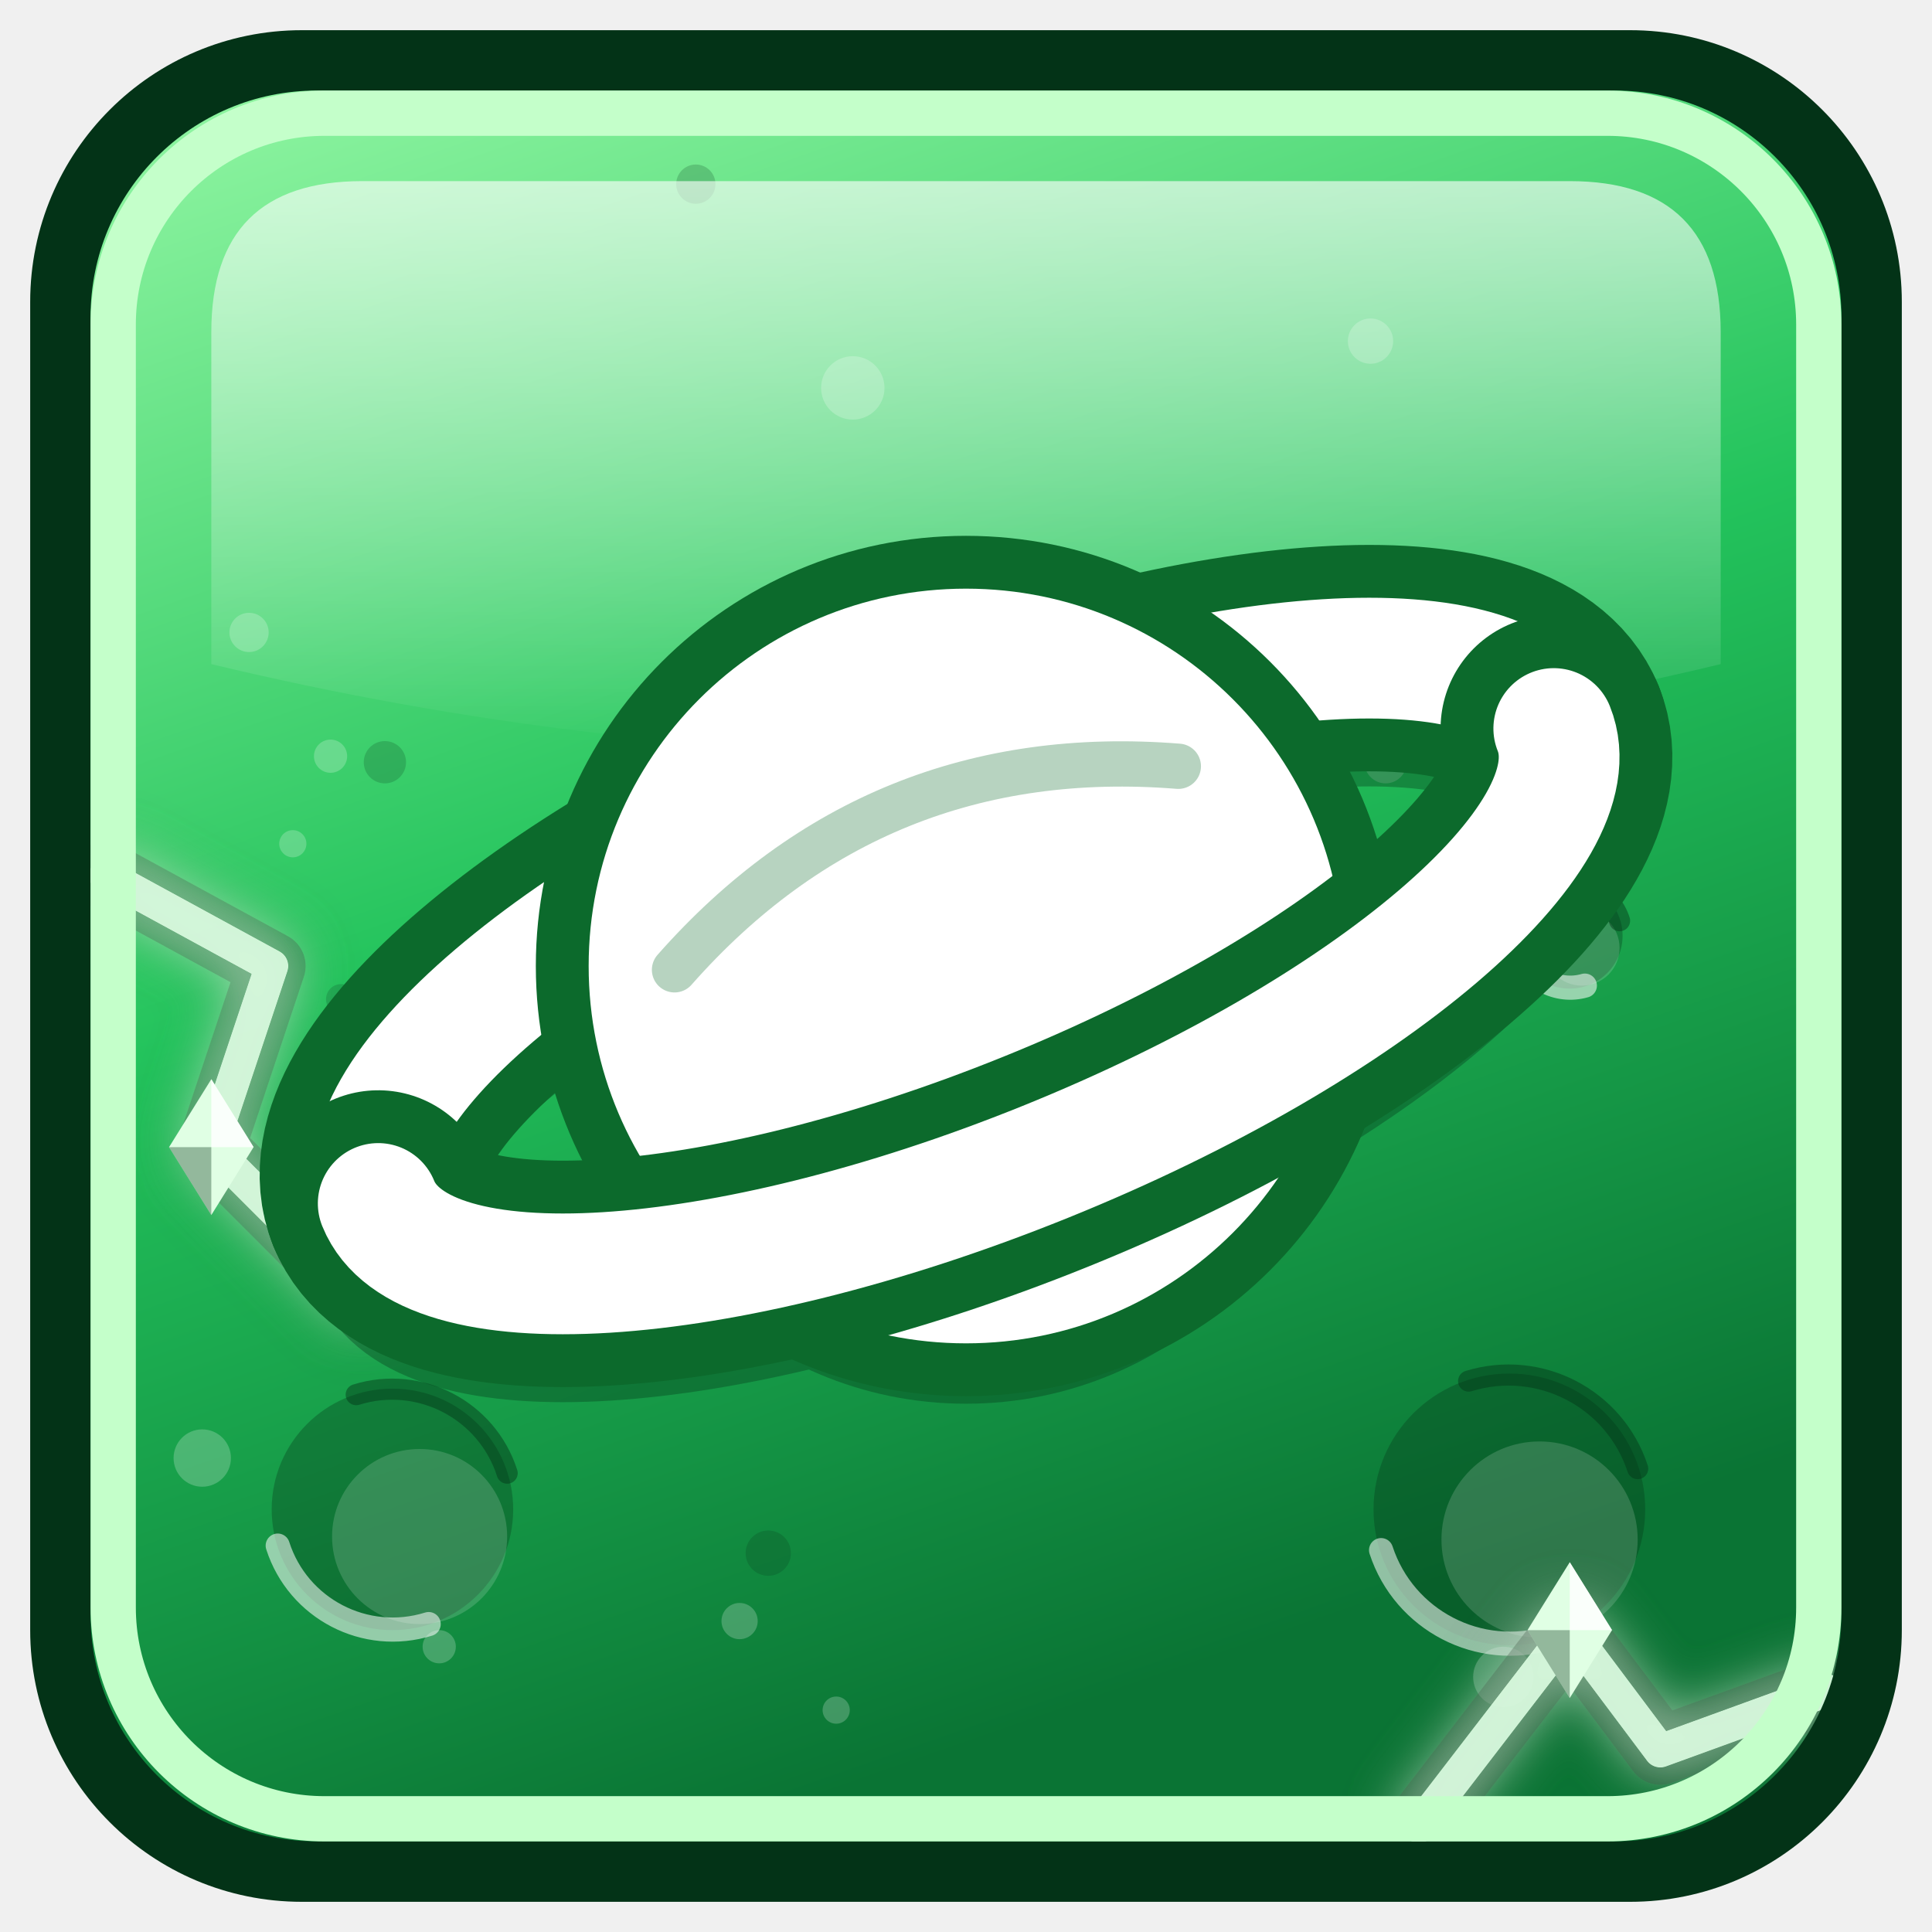
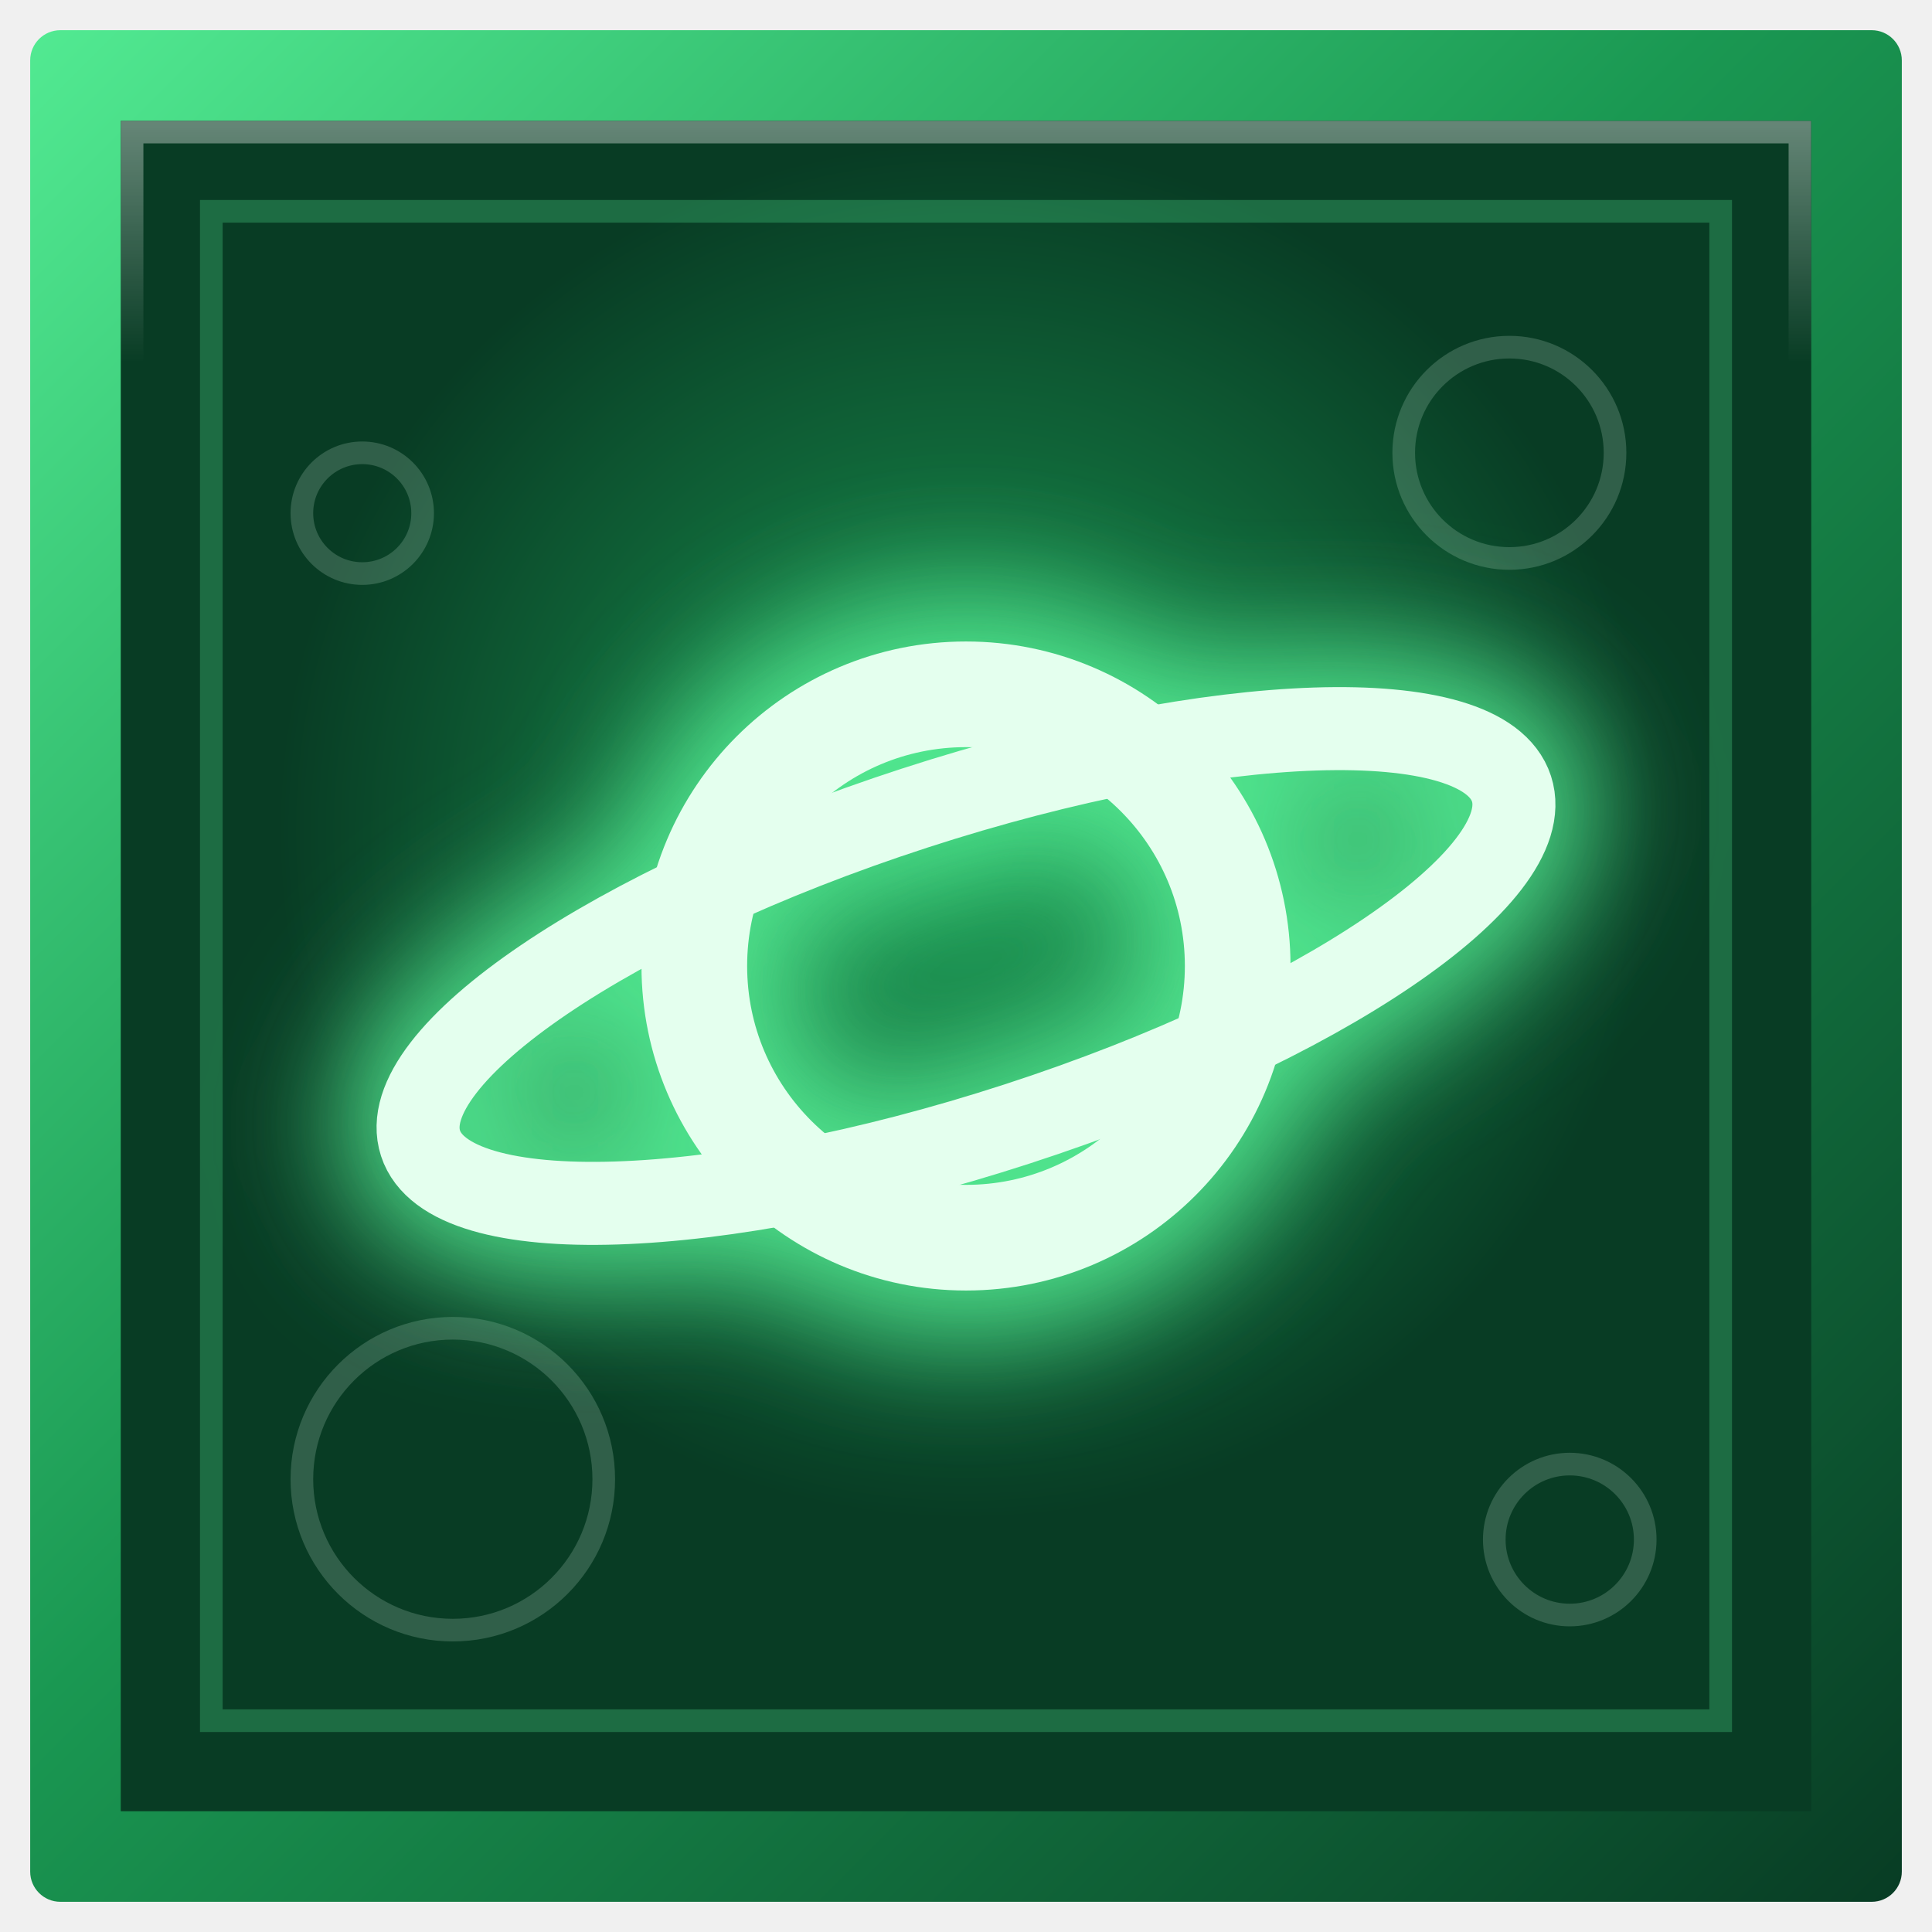
<svg xmlns="http://www.w3.org/2000/svg" width="128" height="128" viewBox="0 0 128 128">
  <defs>
-     <linearGradient id="body" x1="0" y1="0" x2="0.35" y2="1">
-       <stop offset="0" stop-color="#93f7a4" />
-       <stop offset="0.5" stop-color="#23c35c" />
-       <stop offset="1" stop-color="#0a7434" />
+     <linearGradient id="frame" x1="0" y1="0" x2="1" y2="1">
+       <stop offset="0" stop-color="#52ea92" />
+       <stop offset="0.45" stop-color="#1a9852" />
+       <stop offset="1" stop-color="#083c24" />
    </linearGradient>
-     <linearGradient id="gloss" x1="0" y1="0" x2="0" y2="1">
-       <stop offset="0" stop-color="#ffffff" stop-opacity="0.62" />
+     <radialGradient id="body" cx="0.5" cy="0.42" r="0.68">
+       <stop offset="0" stop-color="#1a9852" />
+       <stop offset="0.6" stop-color="#083c24" />
+       <stop offset="1" stop-color="#083c24" />
+     </radialGradient>
+     <linearGradient id="topLight" x1="0" y1="0" x2="0" y2="1">
+       <stop offset="0.3" stop-color="#ffffff" />
      <stop offset="1" stop-color="#ffffff" stop-opacity="0" />
    </linearGradient>
+     <mask id="top">
+       <rect width="128" height="24" fill="url(#topLight)" />
+     </mask>
    <clipPath id="face">
-       <rect x="6" y="6" width="116" height="116" rx="15" />
+       <path d="M8 8 L120 8 L120 120 L8 120 L8 8 Z" />
    </clipPath>
-     <filter id="glow" x="-30%" y="-30%" width="160%" height="160%">
-       <feGaussianBlur stdDeviation="1.8" result="b" />
-       <feMerge>
-         <feMergeNode in="b" />
-         <feMergeNode in="SourceGraphic" />
-       </feMerge>
+     <filter id="glow" x="-40%" y="-40%" width="180%" height="180%">
+       <feGaussianBlur stdDeviation="4" />
    </filter>
  </defs>
-   <rect x="2" y="2" width="124" height="124" rx="18" fill="#033317" />
-   <rect x="6" y="6" width="116" height="116" rx="15" fill="url(#body)" />
+   <path d="M4 2 L124 2 A2 2 0 0 1 126 4 L126 124 A2 2 0 0 1 124 126 L4 126 A2 2 0 0 1 2 124 L2 4 A2 2 0 0 1 4 2 Z" fill="url(#frame)" />
+   <path d="M8 8 L120 8 L120 120 L8 120 L8 8 Z" fill="url(#body)" />
  <g clip-path="url(#face)">
-     <circle cx="38" cy="78" r="1" fill="#033317" opacity="0.2" />
-     <circle cx="16.5" cy="41.9" r="1.3" fill="#ffffff" opacity="0.22" />
-     <circle cx="46.3" cy="85.6" r="1.7" fill="#033317" opacity="0.2" />
-     <circle cx="90.8" cy="22.6" r="1.5" fill="#ffffff" opacity="0.22" />
-     <circle cx="50.9" cy="102.9" r="1.5" fill="#033317" opacity="0.2" />
-     <circle cx="21.9" cy="50.1" r="1.1" fill="#ffffff" opacity="0.22" />
-     <circle cx="49" cy="75.7" r="1.1" fill="#ffffff" opacity="0.22" />
-     <circle cx="55.4" cy="113.3" r="0.9" fill="#ffffff" opacity="0.22" />
-     <circle cx="13.4" cy="96.6" r="1.9" fill="#ffffff" opacity="0.22" />
-     <circle cx="43.5" cy="73" r="1.2" fill="#ffffff" opacity="0.22" />
-     <circle cx="46.1" cy="12.2" r="1.3" fill="#033317" opacity="0.2" />
-     <circle cx="56.5" cy="25.7" r="2.1" fill="#ffffff" opacity="0.22" />
-     <circle cx="44.8" cy="76.4" r="1.2" fill="#ffffff" opacity="0.22" />
-     <circle cx="91.8" cy="50.5" r="1.4" fill="#ffffff" opacity="0.22" />
-     <circle cx="25.5" cy="50.5" r="1.4" fill="#033317" opacity="0.2" />
-     <circle cx="22.6" cy="66.2" r="1" fill="#033317" opacity="0.2" />
-     <circle cx="61.9" cy="77.5" r="1.1" fill="#033317" opacity="0.2" />
-     <circle cx="99.6" cy="111.1" r="2" fill="#ffffff" opacity="0.22" />
-     <circle cx="49" cy="107.4" r="1.2" fill="#ffffff" opacity="0.22" />
-     <circle cx="29.1" cy="109.1" r="1.1" fill="#ffffff" opacity="0.22" />
-     <circle cx="19.4" cy="55.9" r="0.9" fill="#ffffff" opacity="0.22" />
-     <circle cx="59.1" cy="58.5" r="1.3" fill="#ffffff" opacity="0.22" />
-     <g>
-       <circle cx="100" cy="100" r="9" fill="#033317" opacity="0.32" />
-       <circle cx="102" cy="102" r="6.5" fill="#ffffff" opacity="0.16" />
-       <path d="M91.5 102.7 A9 9 0 0 0 102.7 108.5" fill="none" stroke="#ffffff" stroke-width="1.6" stroke-linecap="round" opacity="0.55" />
-       <path d="M97.3 91.5 A9 9 0 0 1 108.5 97.3" fill="none" stroke="#033317" stroke-width="1.4" stroke-linecap="round" opacity="0.45" />
-     </g>
-     <g>
-       <circle cx="26" cy="100" r="8" fill="#033317" opacity="0.32" />
-       <circle cx="27.8" cy="101.8" r="5.8" fill="#ffffff" opacity="0.16" />
-       <path d="M18.4 102.4 A8 8 0 0 0 28.4 107.6" fill="none" stroke="#ffffff" stroke-width="1.6" stroke-linecap="round" opacity="0.55" />
-       <path d="M23.6 92.4 A8 8 0 0 1 33.6 97.6" fill="none" stroke="#033317" stroke-width="1.4" stroke-linecap="round" opacity="0.45" />
-     </g>
-     <g>
-       <circle cx="104" cy="62" r="3.5" fill="#033317" opacity="0.32" />
-       <circle cx="104.8" cy="62.8" r="2.5" fill="#ffffff" opacity="0.16" />
-       <path d="M100.7 63 A3.5 3.5 0 0 0 105 65.3" fill="none" stroke="#ffffff" stroke-width="1.6" stroke-linecap="round" opacity="0.55" />
-       <path d="M103 58.7 A3.5 3.5 0 0 1 107.3 61" fill="none" stroke="#033317" stroke-width="1.4" stroke-linecap="round" opacity="0.45" />
-     </g>
-     <g fill="none" stroke-linecap="round" stroke-linejoin="round" filter="url(#glow)">
-       <path d="M7 58 L18 64 L14 76 L24 86" stroke="#033317" stroke-width="4.5" opacity="0.35" />
-       <path d="M7 58 L18 64 L14 76 L24 86" stroke="#e0ffe4" stroke-width="2.2" opacity="0.9" />
-       <path d="M121 112 L110 116 L104 108 L94 121" stroke="#033317" stroke-width="4.5" opacity="0.35" />
-       <path d="M121 112 L110 116 L104 108 L94 121" stroke="#e0ffe4" stroke-width="2.2" opacity="0.9" />
-     </g>
-     <g transform="translate(14 76)">
-       <path d="M0 -4.5 L2.8 0 L0 4.5 L-2.8 0 Z" fill="#e0ffe4" />
-       <path d="M0 -4.5 L2.8 0 L0 0 Z" fill="#ffffff" opacity="0.85" />
-       <path d="M0 4.5 L-2.8 0 L0 0 Z" fill="#033317" opacity="0.35" />
-     </g>
-     <g transform="translate(104 108)">
-       <path d="M0 -4.5 L2.8 0 L0 4.5 L-2.8 0 Z" fill="#e0ffe4" />
-       <path d="M0 -4.5 L2.8 0 L0 0 Z" fill="#ffffff" opacity="0.85" />
-       <path d="M0 4.5 L-2.8 0 L0 0 Z" fill="#033317" opacity="0.35" />
-     </g>
+     <circle cx="30" cy="98" r="10" fill="none" stroke="#e4ffee" stroke-width="1.5" opacity="0.18" />
+     <circle cx="100" cy="30" r="7" fill="none" stroke="#e4ffee" stroke-width="1.5" opacity="0.18" />
+     <circle cx="104" cy="102" r="5" fill="none" stroke="#e4ffee" stroke-width="1.5" opacity="0.18" />
+     <circle cx="24" cy="34" r="4" fill="none" stroke="#e4ffee" stroke-width="1.5" opacity="0.18" />
  </g>
-   <rect x="7.5" y="7.5" width="113" height="113" rx="14" fill="none" stroke="#c4ffca" stroke-width="3" />
-   <path d="M14 22 Q14 12 24 12 H104 Q114 12 114 22 V44 Q64 56 14 44 Z" fill="url(#gloss)" />
-   <g transform="translate(0 4)" opacity="0.35">
-     <path d="M22 64 A42 14 0 0 1 106 64" transform="rotate(-22 64 64)" fill="none" stroke="#033317" stroke-width="9" stroke-linecap="round" />
-     <circle cx="64" cy="64" r="25" fill="#033317" />
-     <path d="M106 64 A42 14 0 0 1 22 64" transform="rotate(-22 64 64)" fill="none" stroke="#033317" stroke-width="9" stroke-linecap="round" />
+   <path d="M14 14 L114 14 L114 114 L14 114 L14 14 Z" fill="none" stroke="#52ea92" stroke-width="1.5" opacity="0.28" />
+   <path d="M8 8 L120 8 L120 120 L8 120 L8 8 Z" fill="none" stroke="#ffffff" stroke-width="3" opacity="0.4" mask="url(#top)" clip-path="url(#face)" />
+   <g filter="url(#glow)" opacity="0.95">
+     <circle cx="64" cy="64" r="18" fill="none" stroke="#52ea92" stroke-width="13.3" />
+     <ellipse cx="64" cy="64" rx="38" ry="11" transform="rotate(-18 64 64)" fill="none" stroke="#52ea92" stroke-width="10.45" />
  </g>
  <g>
-     <path d="M22 64 A42 14 0 0 1 106 64" transform="rotate(-22 64 64)" fill="none" stroke="#0c6a2c" stroke-width="15" stroke-linecap="round" />
-     <path d="M22 64 A42 14 0 0 1 106 64" transform="rotate(-22 64 64)" fill="none" stroke="#ffffff" stroke-width="8" stroke-linecap="round" />
-     <circle cx="64" cy="64" r="25" fill="#ffffff" stroke="#0c6a2c" stroke-width="7" paint-order="stroke" />
-     <path d="M46 57 Q64 48 82 57" transform="rotate(-22 64 64)" fill="none" stroke="#0c6a2c" stroke-width="3" opacity="0.3" stroke-linecap="round" />
-     <path d="M106 64 A42 14 0 0 1 22 64" transform="rotate(-22 64 64)" fill="none" stroke="#0c6a2c" stroke-width="15" stroke-linecap="round" />
-     <path d="M106 64 A42 14 0 0 1 22 64" transform="rotate(-22 64 64)" fill="none" stroke="#ffffff" stroke-width="8" stroke-linecap="round" />
+     <circle cx="64" cy="64" r="18" fill="none" stroke="#e4ffee" stroke-width="7" />
+     <ellipse cx="64" cy="64" rx="38" ry="11" transform="rotate(-18 64 64)" fill="none" stroke="#e4ffee" stroke-width="5.5" />
  </g>
</svg>
